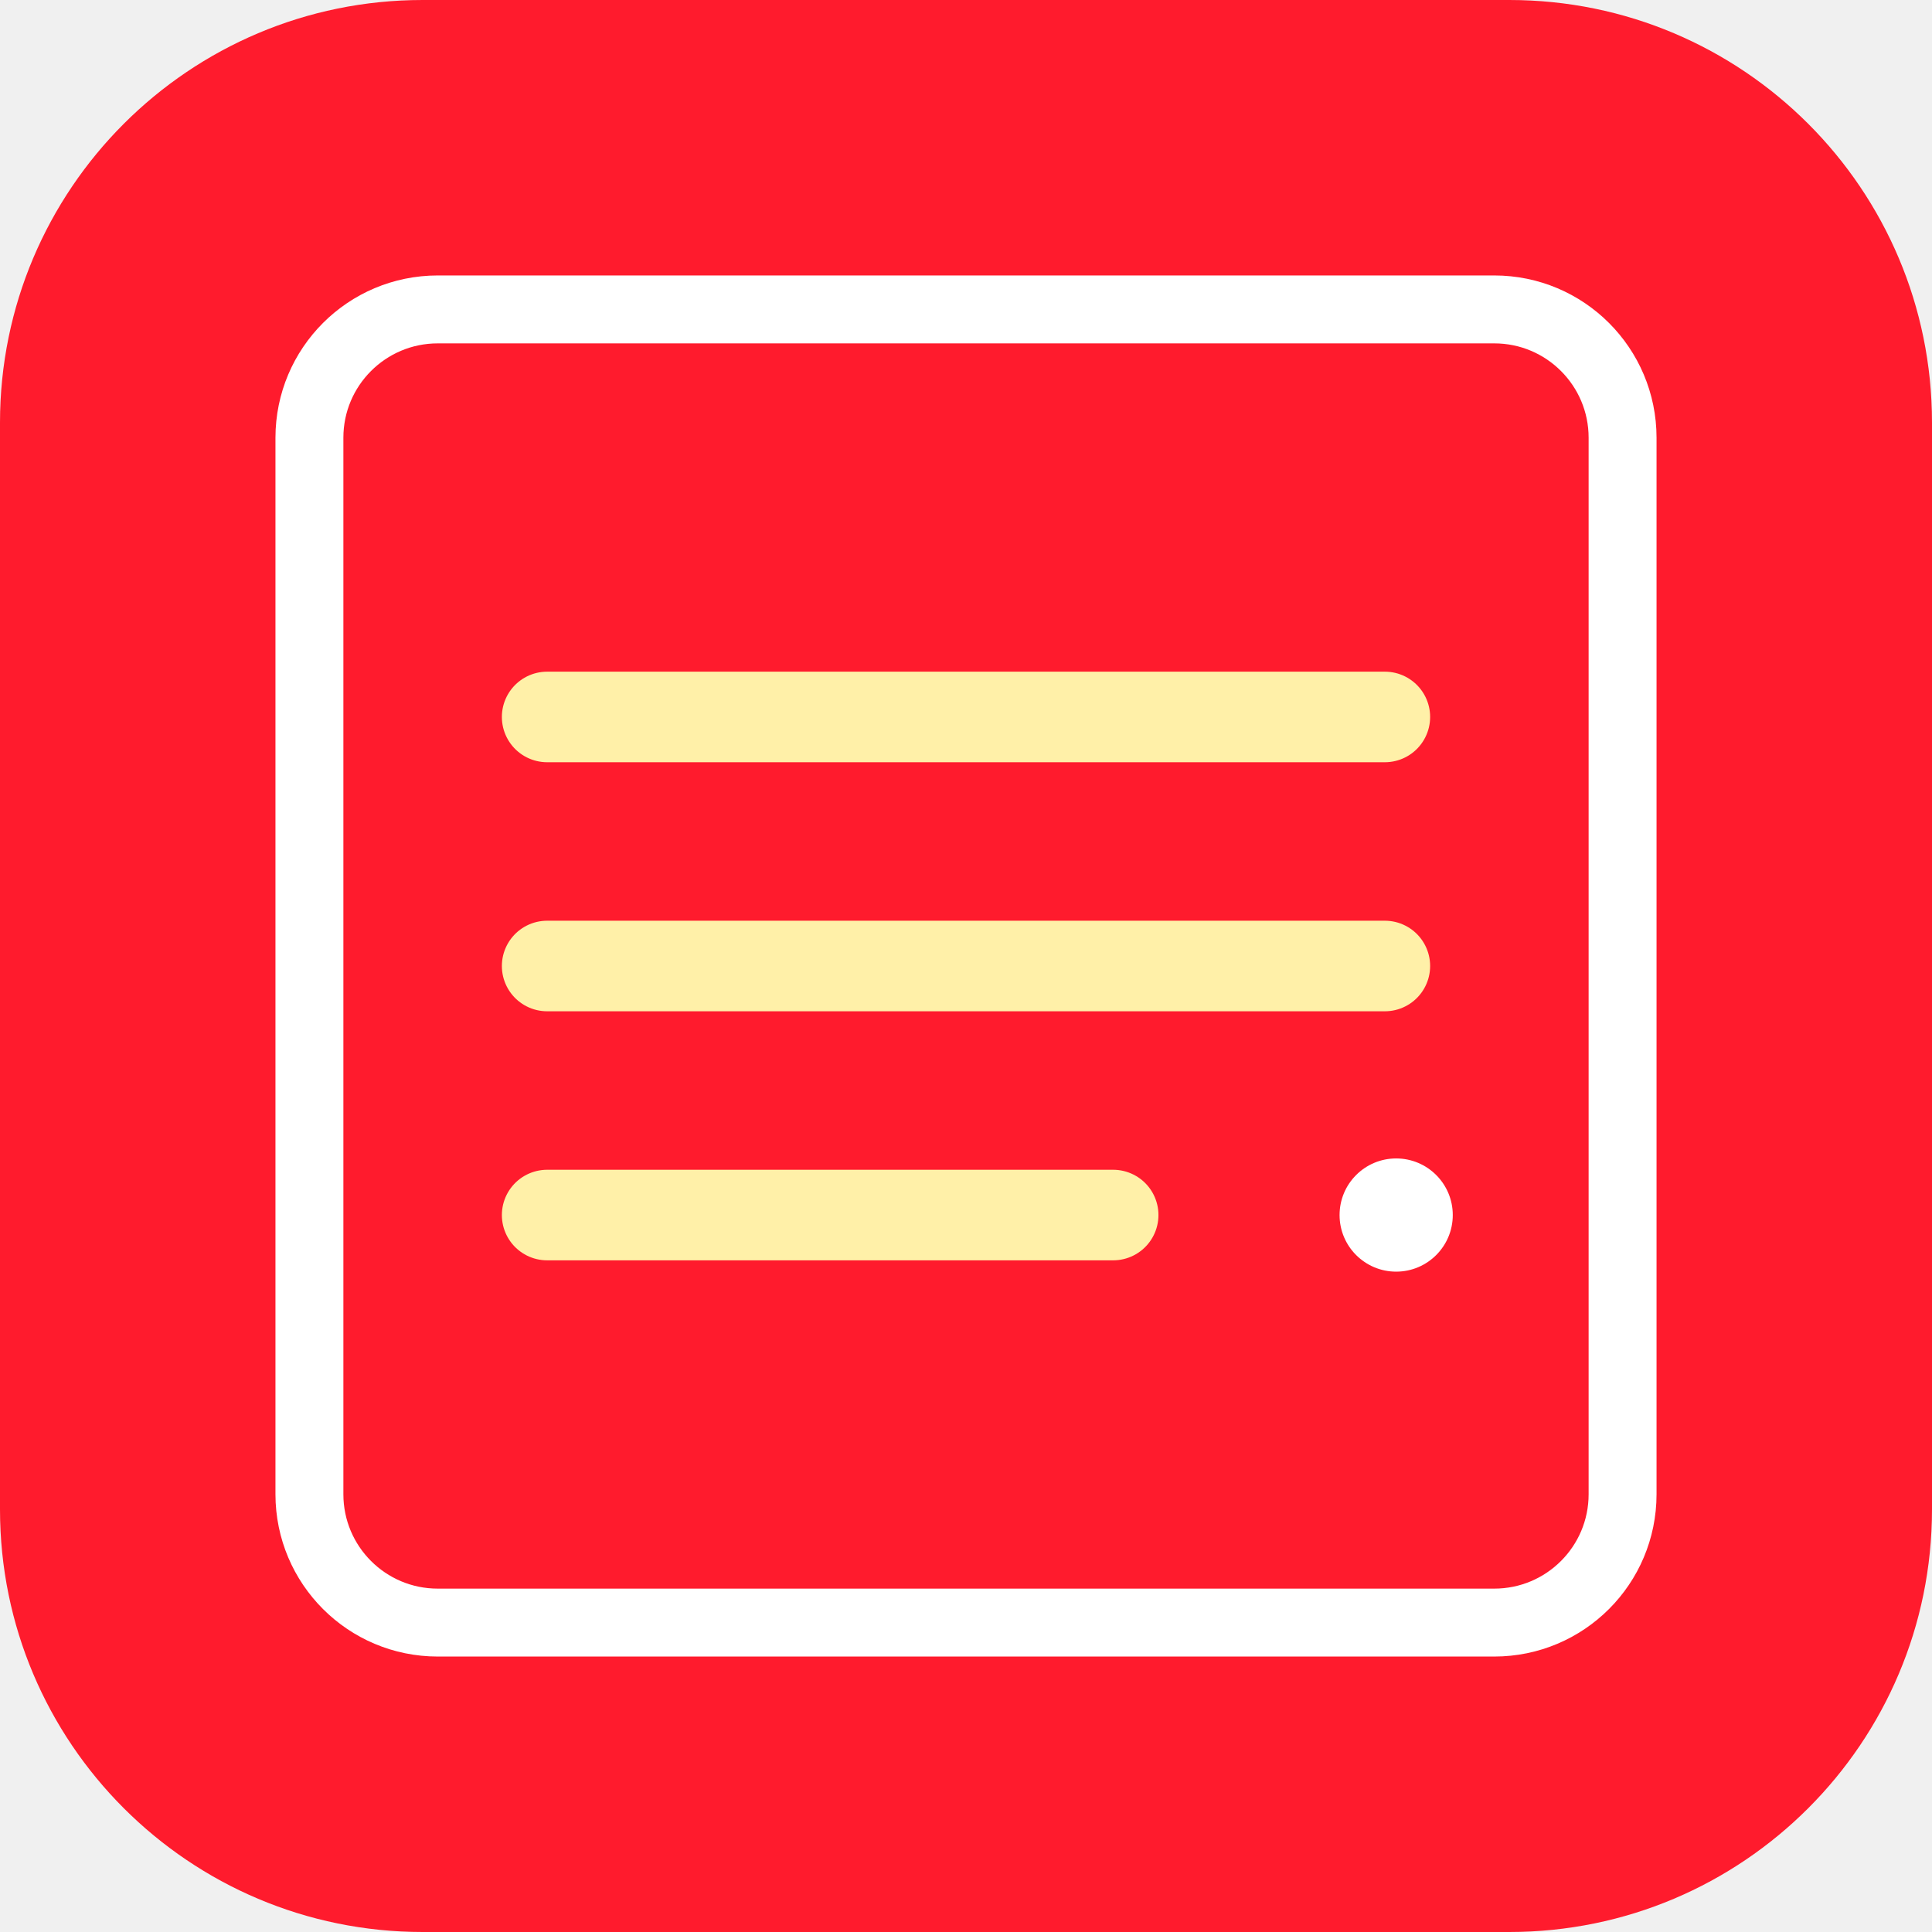
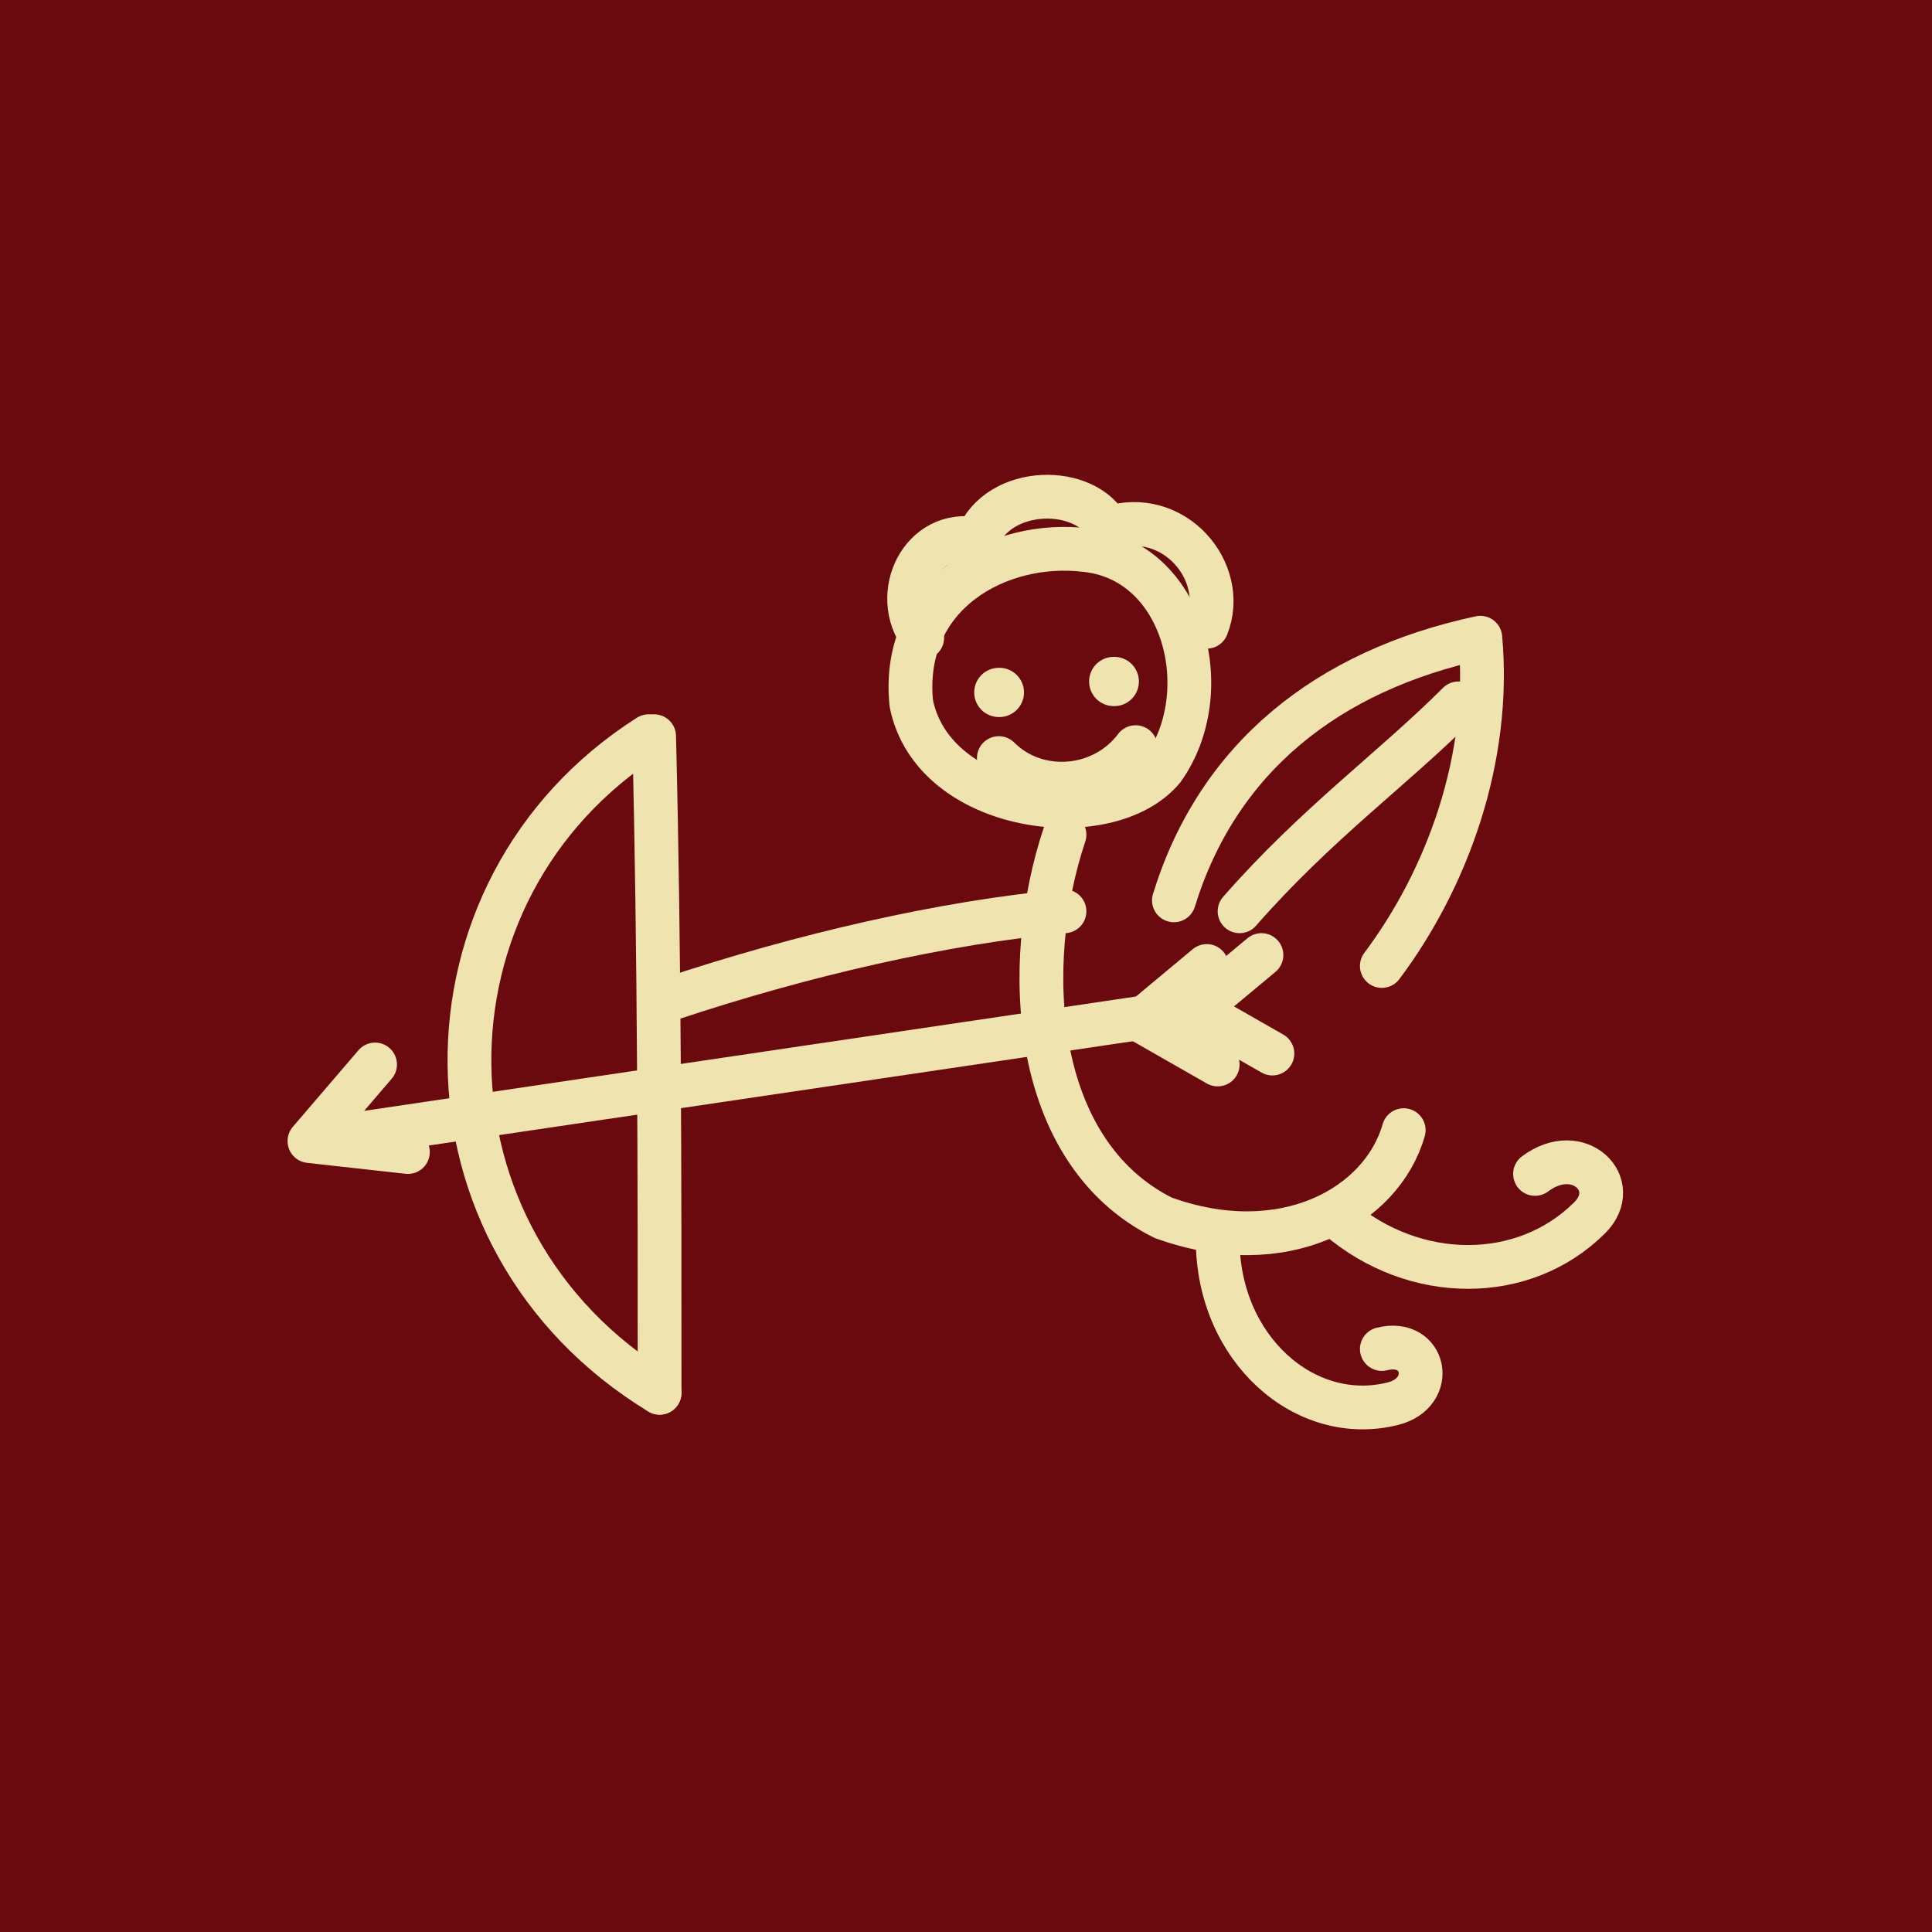
<svg xmlns="http://www.w3.org/2000/svg" viewBox="0 0 512 512">
-   <rect width="512" height="512" rx="112" fill="#ff1b2d" />
-   <rect x="82" y="82" width="348" height="348" rx="34" fill="none" stroke="#fff" stroke-width="18" />
-   <path d="M145 190h222M145 256h222M145 322h150" stroke="#fff0a8" stroke-width="24" stroke-linecap="round" />
-   <circle cx="370" cy="322" r="15" fill="#fff" />
+   <rect width="512" height="512" fill="#6a0a0f" />
+   <g fill="none" stroke="#efe4b0" stroke-width="8" stroke-linecap="round" stroke-linejoin="round" transform="translate(256 256) scale(1.45) translate(-202 -230)">
+     <g transform="translate(92 138)">
+       <path d="M52 50C8 78 8 142 54 170" />
+       <path d="M53 50C54 90 54 130 54 170" />
+       <path d="M152 100L-10 124M-10 124L8 126M-10 124L2 110" />
+       <path d="M152 100L164 90M152 100L166 108M142 102L154 92M142 102L156 110" />
+       <path d="M100 44C98 24 116 14 132 16C150 18 156 42 146 56C136 68 104 64 100 44Z" />
+       <path d="M102 32C96 24 102 12 112 14C116 4 132 4 136 12C148 8 158 20 154 30" />
+       <path d="M116 42h.1M137 40h.1" stroke-width="9" />
+       <path d="M116 54C123 61 135 60 141 52" />
+       <path d="M128 68C120 92 122 126 146 138C168 146 186 136 190 122" />
+       <path d="M128 82C106 84 80 90 56 98" />
+       <path d="M148 80C156 54 176 38 204 32C206 54 198 76 186 92" />
+       <path d="M160 82C174 66 188 56 200 44" />
+       <path d="M178 138C192 150 212 150 224 138C230 132 222 124 214 130" />
+       <path d="M156 142C156 162 172 176 188 172C196 170 194 160 186 162" />
+     </g>
+   </g>
</svg>
